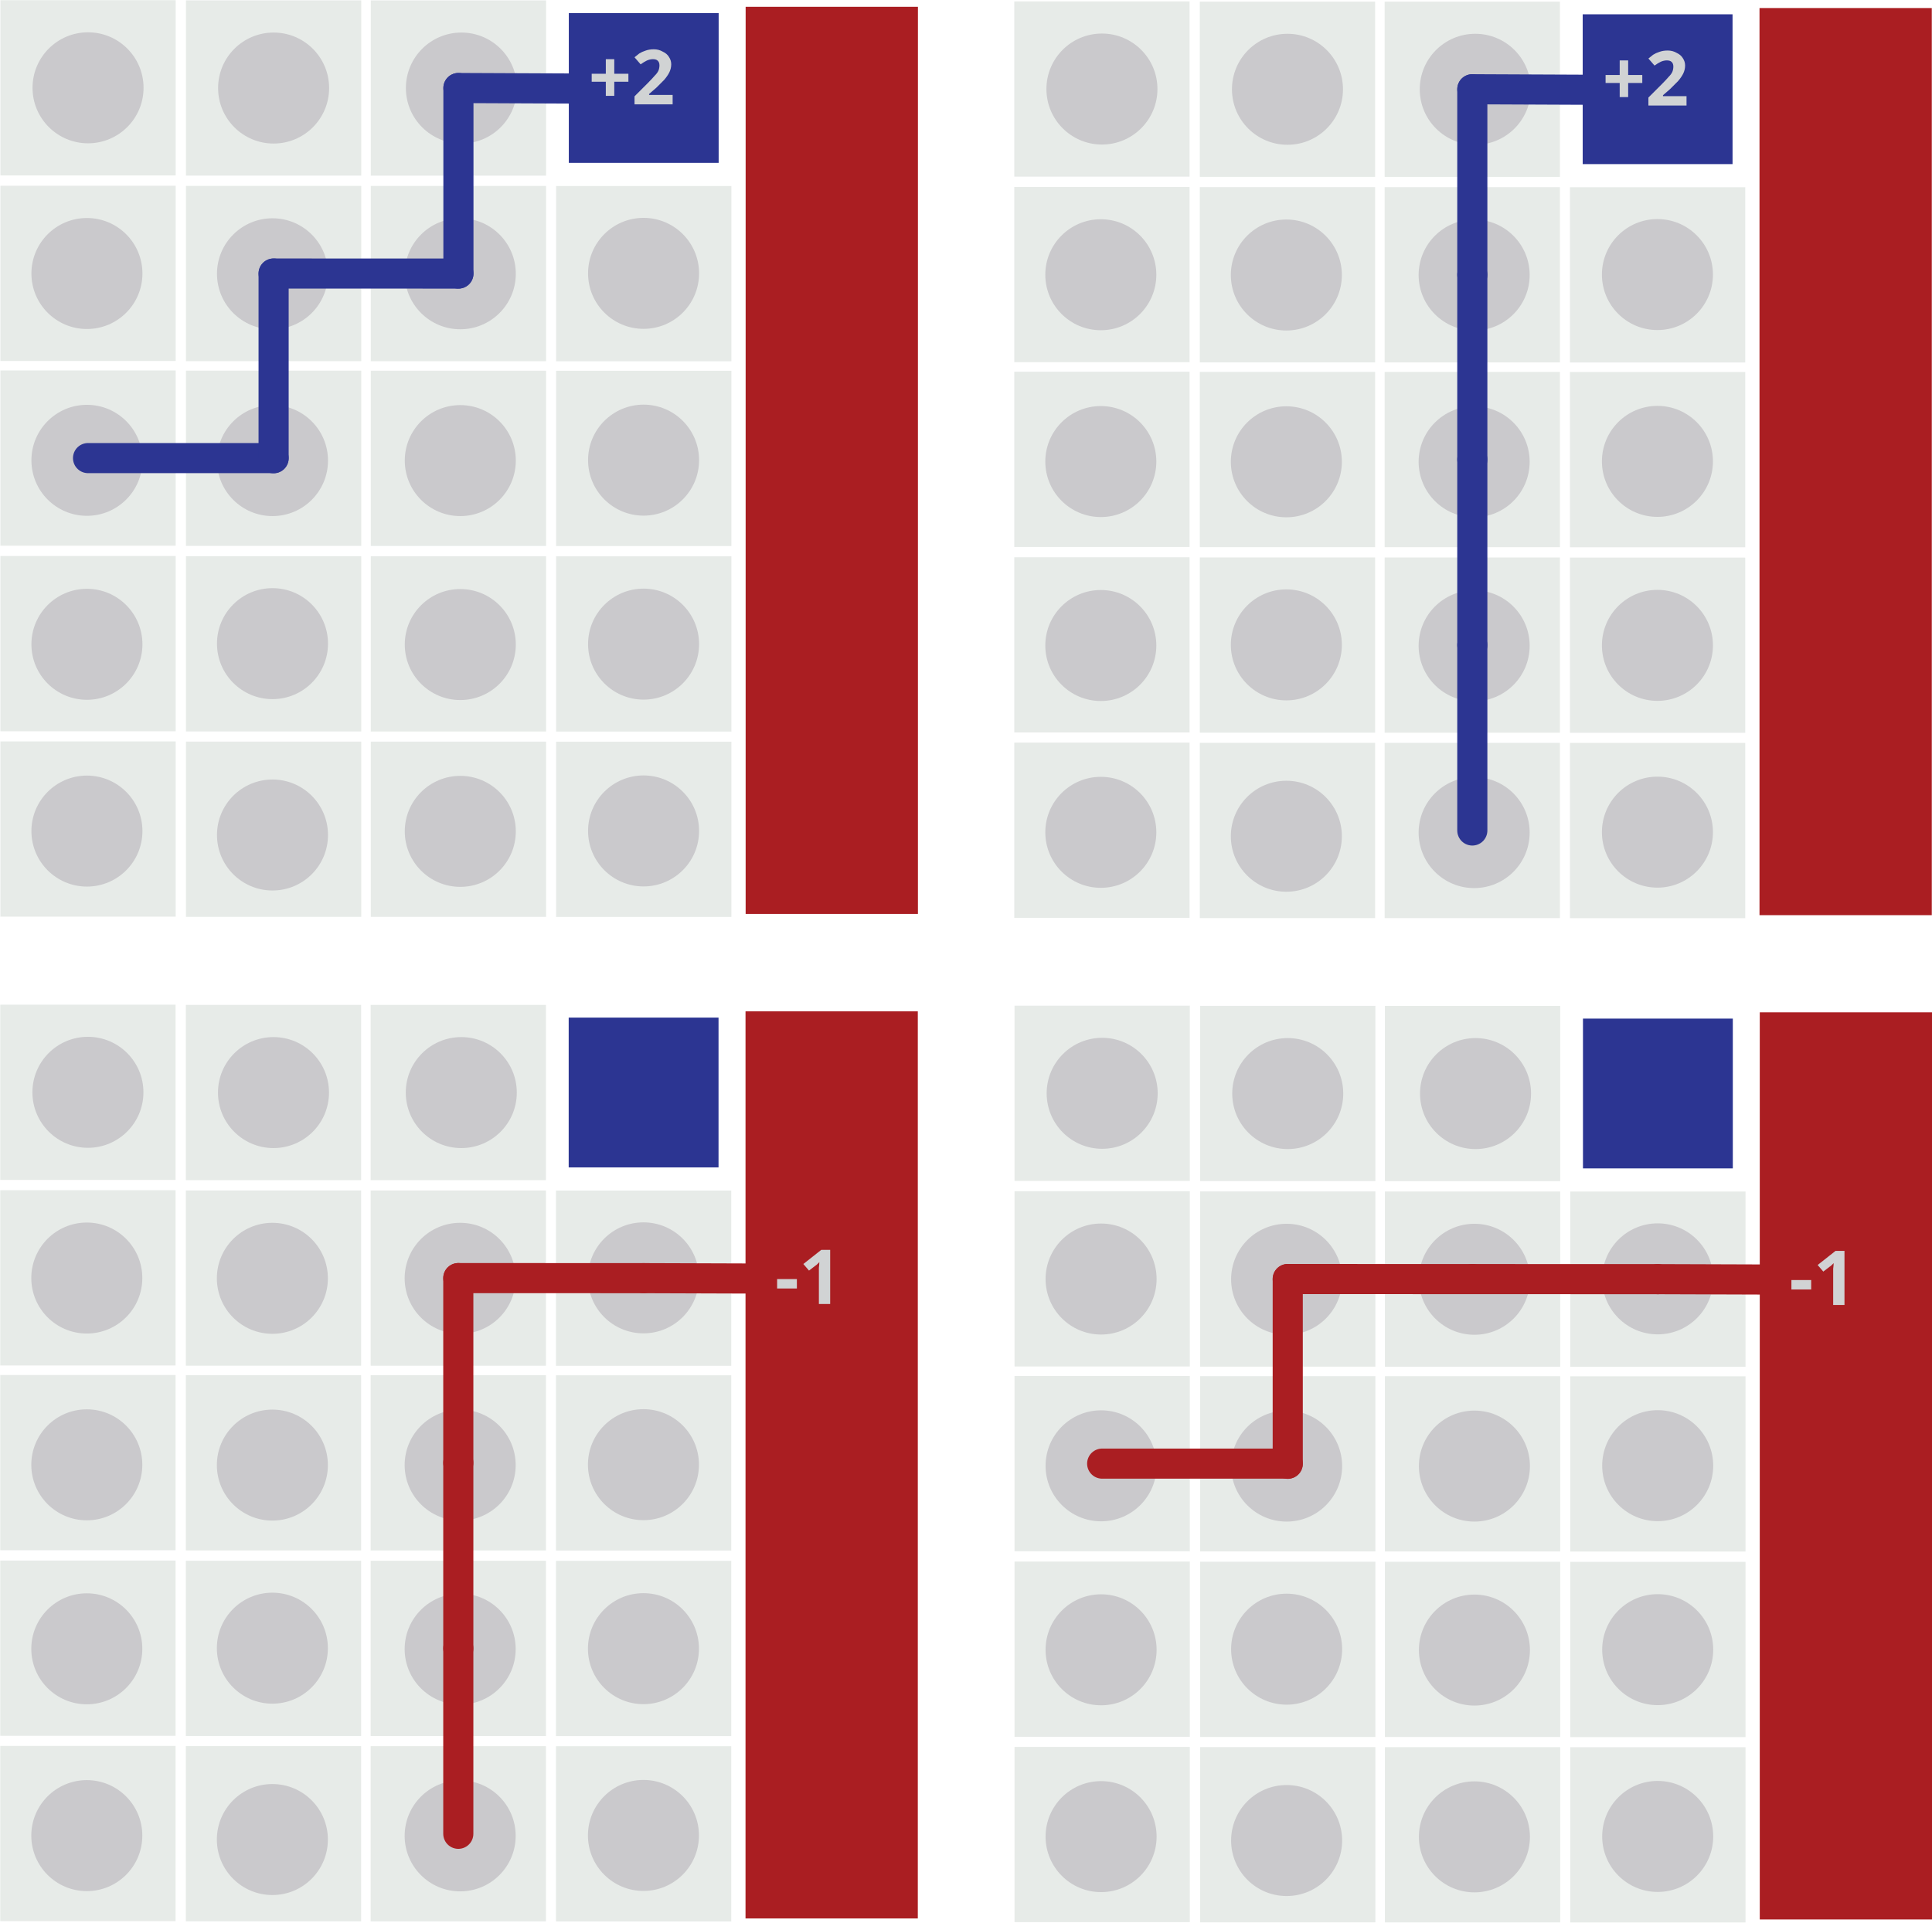
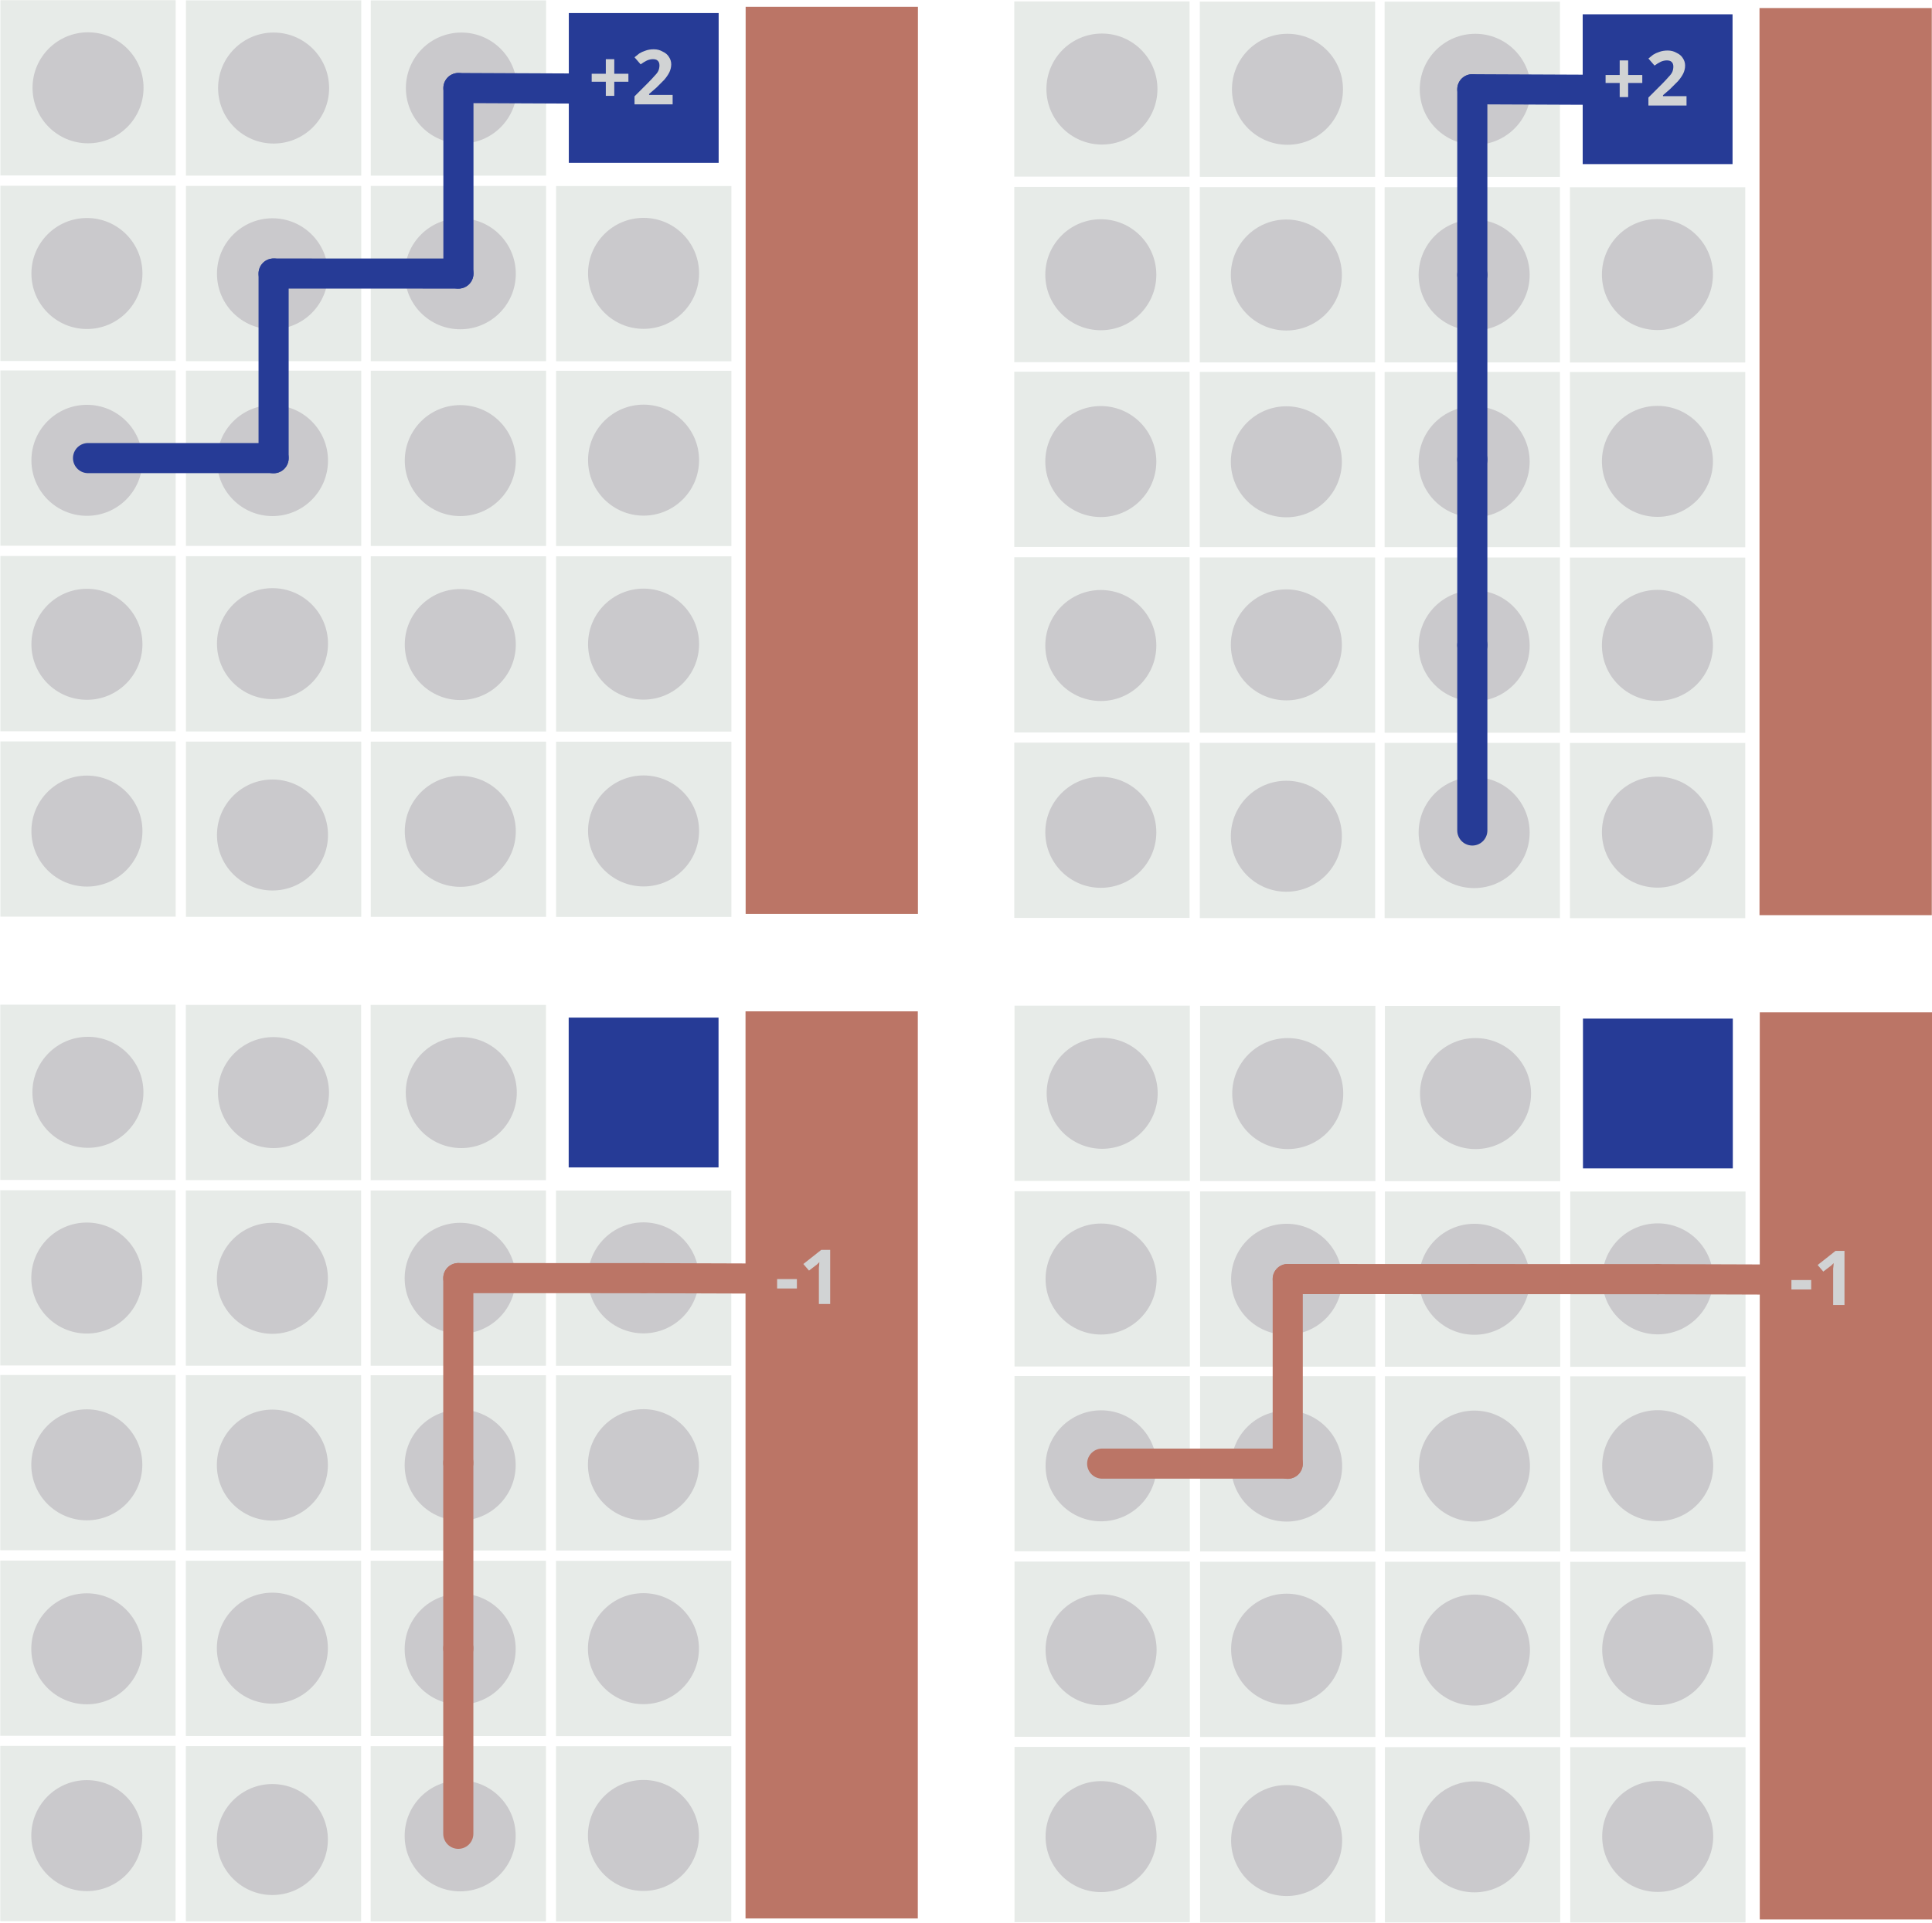
<svg xmlns="http://www.w3.org/2000/svg" id="Layer_1" data-name="Layer 1" viewBox="0 0 64.144 63.855">
  <defs>
    <style>
      .cls-1 {
-         fill: #2c3592;
+         fill: #263b96;
      }

      .cls-2 {
        fill: #e7ebe8;
      }

      .cls-3 {
        fill: #cac9cc;
      }

      .cls-4 {
-         fill: #aa1e22;
+         fill: #bb7566;
      }

      .cls-5, .cls-6 {
        fill: none;
        stroke-linecap: round;
        stroke-linejoin: round;
      }

      .cls-5 {
-         stroke: #aa1e22;
+         stroke: #bb7566;
      }

      .cls-6 {
-         stroke: #2c3592;
+         stroke: #263b96;
      }

      .cls-7 {
        font-size: 2.516px;
        fill: #d1d3d4;
        font-family: MyriadPro-Semibold, Myriad Pro;
        font-weight: 700;
      }
    </style>
  </defs>
  <rect class="cls-1" x="18.885" y="0.434" width="4.975" height="4.975" />
  <rect class="cls-2" x="0.013" y="0.006" width="5.82" height="5.82" />
  <rect class="cls-2" x="6.174" y="0.012" width="5.82" height="5.82" />
  <rect class="cls-2" x="12.31" y="0.013" width="5.82" height="5.82" />
  <rect class="cls-2" x="0.013" y="6.168" width="5.82" height="5.82" />
  <rect class="cls-2" x="6.174" y="6.174" width="5.82" height="5.82" />
  <rect class="cls-2" x="12.31" y="6.175" width="5.82" height="5.82" />
  <rect class="cls-2" x="18.463" y="6.178" width="5.82" height="5.82" />
  <rect class="cls-2" x="0.013" y="12.303" width="5.82" height="5.82" />
  <rect class="cls-2" x="6.174" y="12.309" width="5.82" height="5.82" />
  <rect class="cls-2" x="12.31" y="12.311" width="5.82" height="5.82" />
  <rect class="cls-2" x="18.463" y="12.313" width="5.82" height="5.82" />
  <rect class="cls-2" x="0.013" y="18.465" width="5.82" height="5.82" />
  <rect class="cls-2" x="6.174" y="18.471" width="5.82" height="5.82" />
  <rect class="cls-2" x="12.31" y="18.473" width="5.82" height="5.82" />
  <rect class="cls-2" x="18.463" y="18.475" width="5.82" height="5.82" />
  <rect class="cls-2" x="0.013" y="24.622" width="5.82" height="5.82" />
  <rect class="cls-2" x="6.174" y="24.628" width="5.82" height="5.82" />
  <rect class="cls-2" x="12.31" y="24.629" width="5.82" height="5.82" />
  <rect class="cls-2" x="18.463" y="24.631" width="5.82" height="5.82" />
  <circle class="cls-3" cx="2.923" cy="2.916" r="1.843" />
  <circle class="cls-3" cx="9.084" cy="2.924" r="1.843" />
  <circle class="cls-3" cx="2.886" cy="9.083" r="1.843" />
  <circle class="cls-3" cx="21.367" cy="15.281" r="1.843" />
  <circle class="cls-3" cx="2.886" cy="21.397" r="1.843" />
  <circle class="cls-3" cx="9.047" cy="21.375" r="1.843" />
  <circle class="cls-3" cx="21.367" cy="21.391" r="1.843" />
  <circle class="cls-3" cx="2.886" cy="27.6" r="1.843" />
  <circle class="cls-3" cx="9.047" cy="27.73" r="1.843" />
  <circle class="cls-3" cx="21.367" cy="27.595" r="1.843" />
  <rect class="cls-4" x="24.756" y="0.226" width="5.72" height="30.125" />
  <circle class="cls-3" cx="15.319" cy="2.924" r="1.843" />
  <circle class="cls-3" cx="9.047" cy="9.092" r="1.843" />
  <circle class="cls-3" cx="15.282" cy="9.092" r="1.843" />
  <circle class="cls-3" cx="21.367" cy="9.078" r="1.843" />
  <circle class="cls-3" cx="2.886" cy="15.287" r="1.843" />
  <circle class="cls-3" cx="9.047" cy="15.296" r="1.843" />
  <circle class="cls-3" cx="15.282" cy="15.296" r="1.843" />
  <circle class="cls-3" cx="15.282" cy="21.405" r="1.843" />
  <circle class="cls-3" cx="15.282" cy="27.609" r="1.843" />
  <rect class="cls-1" x="18.881" y="33.794" width="4.975" height="4.975" />
  <rect class="cls-2" x="0.009" y="33.365" width="5.82" height="5.82" />
  <rect class="cls-2" x="6.17" y="33.372" width="5.82" height="5.82" />
  <rect class="cls-2" x="12.306" y="33.373" width="5.82" height="5.82" />
  <rect class="cls-2" x="0.009" y="39.527" width="5.82" height="5.82" />
  <rect class="cls-2" x="6.17" y="39.534" width="5.82" height="5.82" />
  <rect class="cls-2" x="12.306" y="39.535" width="5.82" height="5.82" />
  <rect class="cls-2" x="18.459" y="39.537" width="5.82" height="5.82" />
  <rect class="cls-2" x="0.009" y="45.663" width="5.82" height="5.82" />
  <rect class="cls-2" x="6.17" y="45.669" width="5.82" height="5.82" />
  <rect class="cls-2" x="12.306" y="45.67" width="5.82" height="5.82" />
  <rect class="cls-2" x="18.459" y="45.673" width="5.82" height="5.82" />
  <rect class="cls-2" x="0.009" y="51.825" width="5.82" height="5.82" />
  <rect class="cls-2" x="6.17" y="51.831" width="5.82" height="5.82" />
  <rect class="cls-2" x="12.306" y="51.832" width="5.82" height="5.82" />
  <rect class="cls-2" x="18.459" y="51.835" width="5.82" height="5.82" />
  <rect class="cls-2" x="0.009" y="57.981" width="5.82" height="5.82" />
  <rect class="cls-2" x="6.17" y="57.987" width="5.82" height="5.82" />
  <rect class="cls-2" x="12.306" y="57.989" width="5.82" height="5.82" />
  <rect class="cls-2" x="18.459" y="57.991" width="5.82" height="5.82" />
  <circle class="cls-3" cx="2.919" cy="36.275" r="1.843" />
  <circle class="cls-3" cx="9.08" cy="36.284" r="1.843" />
  <circle class="cls-3" cx="2.882" cy="42.443" r="1.843" />
  <circle class="cls-3" cx="21.363" cy="48.641" r="1.843" />
  <circle class="cls-3" cx="2.882" cy="54.756" r="1.843" />
  <circle class="cls-3" cx="9.043" cy="54.735" r="1.843" />
  <circle class="cls-3" cx="21.363" cy="54.751" r="1.843" />
  <circle class="cls-3" cx="2.882" cy="60.96" r="1.843" />
  <circle class="cls-3" cx="9.043" cy="61.09" r="1.843" />
  <circle class="cls-3" cx="21.363" cy="60.954" r="1.843" />
  <rect class="cls-4" x="24.752" y="33.586" width="5.72" height="30.125" />
  <circle class="cls-3" cx="15.315" cy="36.284" r="1.843" />
  <circle class="cls-3" cx="9.043" cy="42.452" r="1.843" />
  <circle class="cls-3" cx="15.278" cy="42.452" r="1.843" />
  <circle class="cls-3" cx="21.363" cy="42.437" r="1.843" />
  <circle class="cls-3" cx="2.882" cy="48.646" r="1.843" />
  <circle class="cls-3" cx="9.043" cy="48.655" r="1.843" />
  <circle class="cls-3" cx="15.278" cy="48.655" r="1.843" />
  <circle class="cls-3" cx="15.278" cy="54.765" r="1.843" />
  <circle class="cls-3" cx="15.278" cy="60.968" r="1.843" />
  <rect class="cls-1" x="52.547" y="0.475" width="4.975" height="4.975" />
  <rect class="cls-2" x="33.675" y="0.046" width="5.82" height="5.82" />
  <rect class="cls-2" x="39.835" y="0.053" width="5.82" height="5.82" />
  <rect class="cls-2" x="45.971" y="0.054" width="5.82" height="5.82" />
  <rect class="cls-2" x="33.675" y="6.208" width="5.82" height="5.82" />
  <rect class="cls-2" x="39.835" y="6.215" width="5.82" height="5.82" />
  <rect class="cls-2" x="45.971" y="6.216" width="5.82" height="5.82" />
  <rect class="cls-2" x="52.124" y="6.218" width="5.82" height="5.82" />
  <rect class="cls-2" x="33.675" y="12.344" width="5.82" height="5.82" />
  <rect class="cls-2" x="39.835" y="12.35" width="5.82" height="5.82" />
  <rect class="cls-2" x="45.971" y="12.351" width="5.82" height="5.82" />
  <rect class="cls-2" x="52.124" y="12.354" width="5.82" height="5.82" />
  <rect class="cls-2" x="33.675" y="18.506" width="5.82" height="5.82" />
  <rect class="cls-2" x="39.835" y="18.512" width="5.82" height="5.82" />
  <rect class="cls-2" x="45.971" y="18.513" width="5.82" height="5.82" />
  <rect class="cls-2" x="52.124" y="18.516" width="5.82" height="5.82" />
  <rect class="cls-2" x="33.675" y="24.662" width="5.82" height="5.82" />
  <rect class="cls-2" x="39.835" y="24.669" width="5.82" height="5.82" />
  <rect class="cls-2" x="45.971" y="24.67" width="5.82" height="5.82" />
  <rect class="cls-2" x="52.124" y="24.672" width="5.82" height="5.82" />
  <circle class="cls-3" cx="36.585" cy="2.957" r="1.843" />
  <circle class="cls-3" cx="42.745" cy="2.965" r="1.843" />
  <circle class="cls-3" cx="36.548" cy="9.124" r="1.843" />
  <circle class="cls-3" cx="55.028" cy="15.322" r="1.843" />
  <circle class="cls-3" cx="36.548" cy="21.437" r="1.843" />
  <circle class="cls-3" cx="42.708" cy="21.416" r="1.843" />
  <circle class="cls-3" cx="55.028" cy="21.432" r="1.843" />
  <circle class="cls-3" cx="36.548" cy="27.641" r="1.843" />
  <circle class="cls-3" cx="42.708" cy="27.771" r="1.843" />
  <circle class="cls-3" cx="55.028" cy="27.635" r="1.843" />
  <rect class="cls-4" x="58.417" y="0.267" width="5.72" height="30.125" />
  <circle class="cls-3" cx="48.98" cy="2.965" r="1.843" />
  <circle class="cls-3" cx="42.708" cy="9.133" r="1.843" />
  <circle class="cls-3" cx="48.943" cy="9.133" r="1.843" />
  <circle class="cls-3" cx="55.028" cy="9.118" r="1.843" />
  <circle class="cls-3" cx="36.548" cy="15.328" r="1.843" />
  <circle class="cls-3" cx="42.708" cy="15.336" r="1.843" />
  <circle class="cls-3" cx="48.943" cy="15.336" r="1.843" />
  <circle class="cls-3" cx="48.943" cy="21.446" r="1.843" />
  <circle class="cls-3" cx="48.943" cy="27.65" r="1.843" />
  <rect class="cls-1" x="52.556" y="33.827" width="4.975" height="4.975" />
  <rect class="cls-2" x="33.683" y="33.398" width="5.82" height="5.82" />
  <rect class="cls-2" x="39.844" y="33.404" width="5.82" height="5.82" />
  <rect class="cls-2" x="45.98" y="33.406" width="5.82" height="5.82" />
  <rect class="cls-2" x="33.683" y="39.56" width="5.82" height="5.82" />
  <rect class="cls-2" x="39.844" y="39.566" width="5.82" height="5.82" />
  <rect class="cls-2" x="45.98" y="39.568" width="5.82" height="5.82" />
  <rect class="cls-2" x="52.133" y="39.57" width="5.82" height="5.82" />
  <rect class="cls-2" x="33.683" y="45.696" width="5.82" height="5.82" />
  <rect class="cls-2" x="39.844" y="45.702" width="5.82" height="5.82" />
  <rect class="cls-2" x="45.98" y="45.703" width="5.82" height="5.82" />
  <rect class="cls-2" x="52.133" y="45.706" width="5.82" height="5.82" />
  <rect class="cls-2" x="33.683" y="51.858" width="5.82" height="5.82" />
  <rect class="cls-2" x="39.844" y="51.864" width="5.82" height="5.82" />
  <rect class="cls-2" x="45.98" y="51.865" width="5.82" height="5.82" />
  <rect class="cls-2" x="52.133" y="51.868" width="5.82" height="5.82" />
  <rect class="cls-2" x="33.683" y="58.014" width="5.82" height="5.82" />
  <rect class="cls-2" x="39.844" y="58.02" width="5.82" height="5.82" />
  <rect class="cls-2" x="45.98" y="58.022" width="5.82" height="5.82" />
  <rect class="cls-2" x="52.133" y="58.024" width="5.82" height="5.82" />
  <circle class="cls-3" cx="36.593" cy="36.308" r="1.843" />
  <circle class="cls-3" cx="42.754" cy="36.317" r="1.843" />
  <circle class="cls-3" cx="36.557" cy="42.476" r="1.843" />
  <circle class="cls-3" cx="55.037" cy="48.674" r="1.843" />
  <circle class="cls-3" cx="36.557" cy="54.789" r="1.843" />
  <circle class="cls-3" cx="42.717" cy="54.768" r="1.843" />
  <circle class="cls-3" cx="55.037" cy="54.784" r="1.843" />
  <circle class="cls-3" cx="36.557" cy="60.993" r="1.843" />
  <circle class="cls-3" cx="42.717" cy="61.123" r="1.843" />
  <circle class="cls-3" cx="55.037" cy="60.987" r="1.843" />
  <rect class="cls-4" x="58.426" y="33.619" width="5.72" height="30.125" />
  <circle class="cls-3" cx="48.989" cy="36.317" r="1.843" />
  <circle class="cls-3" cx="42.717" cy="42.484" r="1.843" />
  <circle class="cls-3" cx="48.952" cy="42.484" r="1.843" />
  <circle class="cls-3" cx="55.037" cy="42.47" r="1.843" />
  <circle class="cls-3" cx="36.557" cy="48.679" r="1.843" />
  <circle class="cls-3" cx="42.717" cy="48.688" r="1.843" />
  <circle class="cls-3" cx="48.952" cy="48.688" r="1.843" />
  <circle class="cls-3" cx="48.952" cy="54.798" r="1.843" />
  <circle class="cls-3" cx="48.952" cy="61.001" r="1.843" />
  <line class="cls-5" x1="15.216" y1="60.899" x2="15.216" y2="54.742" />
  <line class="cls-5" x1="15.216" y1="48.58" x2="15.216" y2="54.742" />
  <line class="cls-5" x1="15.216" y1="42.445" x2="15.216" y2="48.58" />
  <line class="cls-5" x1="21.369" y1="42.447" x2="15.216" y2="42.445" />
  <line class="cls-5" x1="25.869" y1="42.462" x2="21.369" y2="42.447" />
  <line class="cls-6" x1="2.923" y1="15.213" x2="9.084" y2="15.213" />
  <line class="cls-6" x1="9.084" y1="9.084" x2="9.084" y2="15.219" />
  <line class="cls-6" x1="15.22" y1="9.085" x2="9.084" y2="9.084" />
  <line class="cls-6" x1="15.22" y1="2.923" x2="15.22" y2="9.085" />
  <line class="cls-6" x1="19.789" y1="2.943" x2="15.22" y2="2.923" />
  <line class="cls-6" x1="48.882" y1="2.964" x2="48.882" y2="9.126" />
  <line class="cls-6" x1="53.45" y1="2.984" x2="48.882" y2="2.964" />
  <line class="cls-6" x1="48.882" y1="27.58" x2="48.882" y2="21.423" />
  <line class="cls-6" x1="48.882" y1="15.261" x2="48.882" y2="21.423" />
  <line class="cls-6" x1="48.882" y1="9.126" x2="48.882" y2="15.261" />
  <line class="cls-5" x1="36.593" y1="48.606" x2="42.754" y2="48.606" />
  <line class="cls-5" x1="42.754" y1="42.476" x2="42.754" y2="48.612" />
  <line class="cls-5" x1="48.89" y1="42.478" x2="42.754" y2="42.476" />
  <line class="cls-5" x1="55.043" y1="42.48" x2="48.89" y2="42.478" />
  <line class="cls-5" x1="59.543" y1="42.495" x2="55.043" y2="42.48" />
  <text class="cls-7" transform="translate(19.53528 3.465)">+2</text>
  <text class="cls-7" transform="translate(25.72278 43.30485)">-1</text>
  <text class="cls-7" transform="translate(53.19722 3.50566)">+2</text>
  <text class="cls-7" transform="translate(59.39839 43.3382)">-1</text>
</svg>
